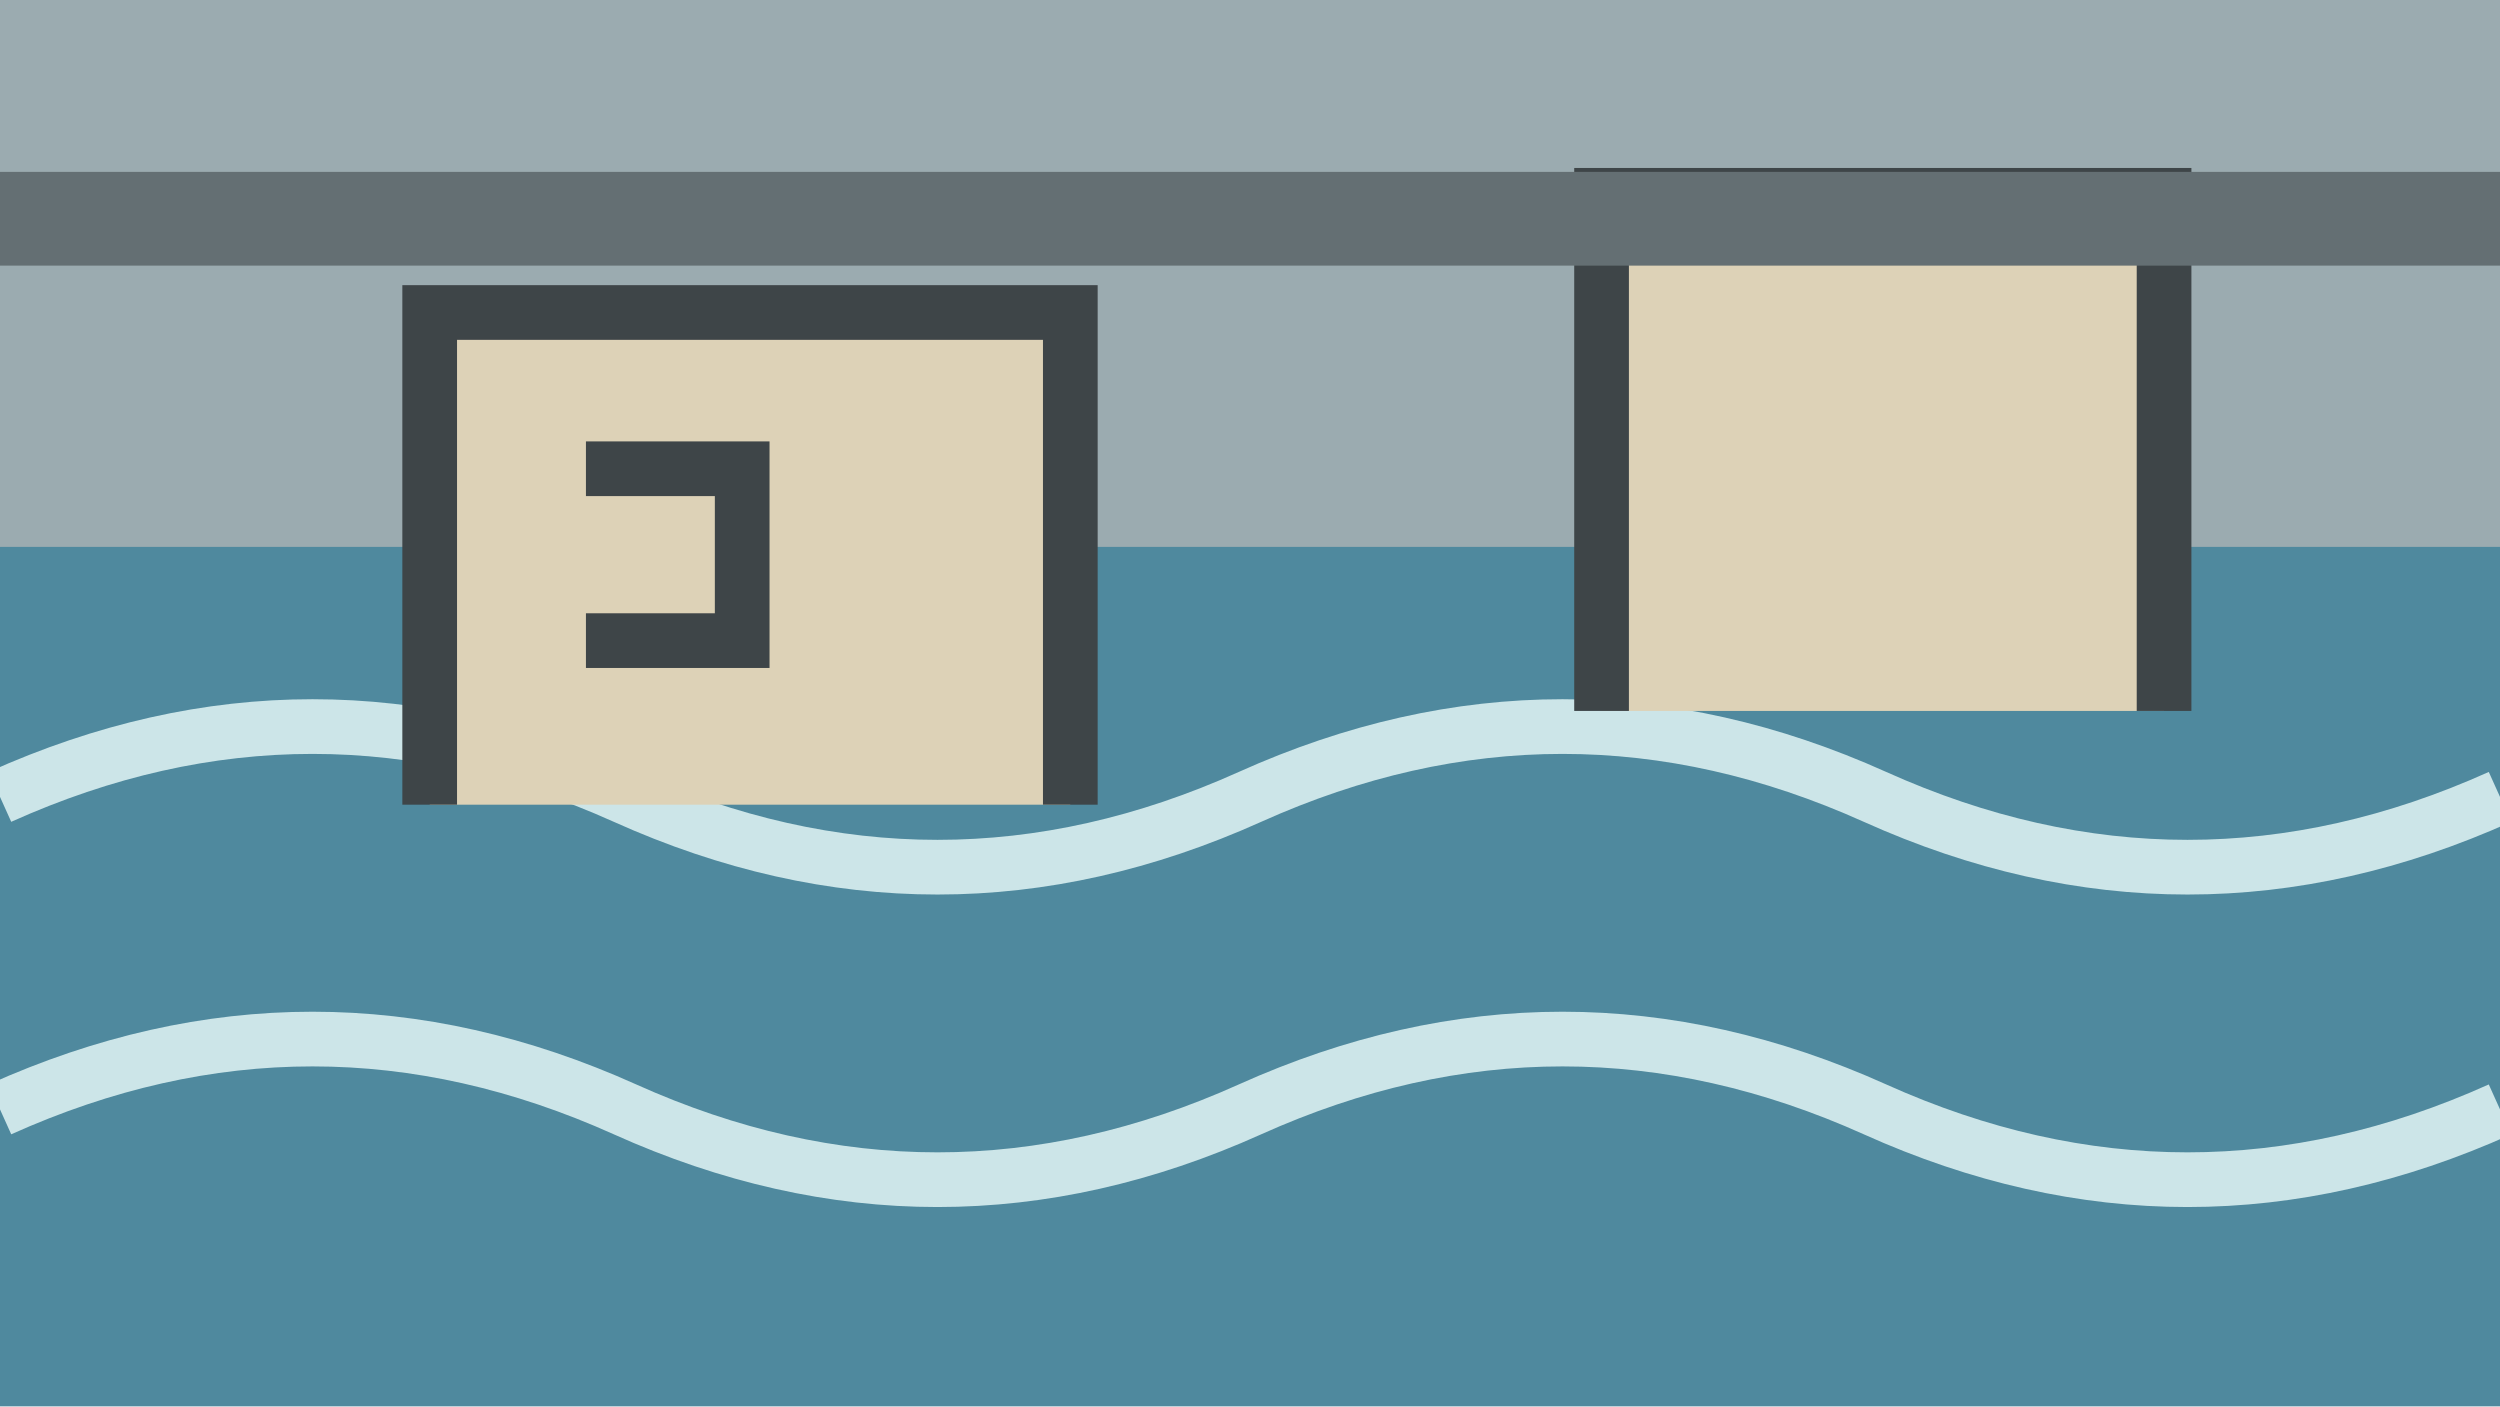
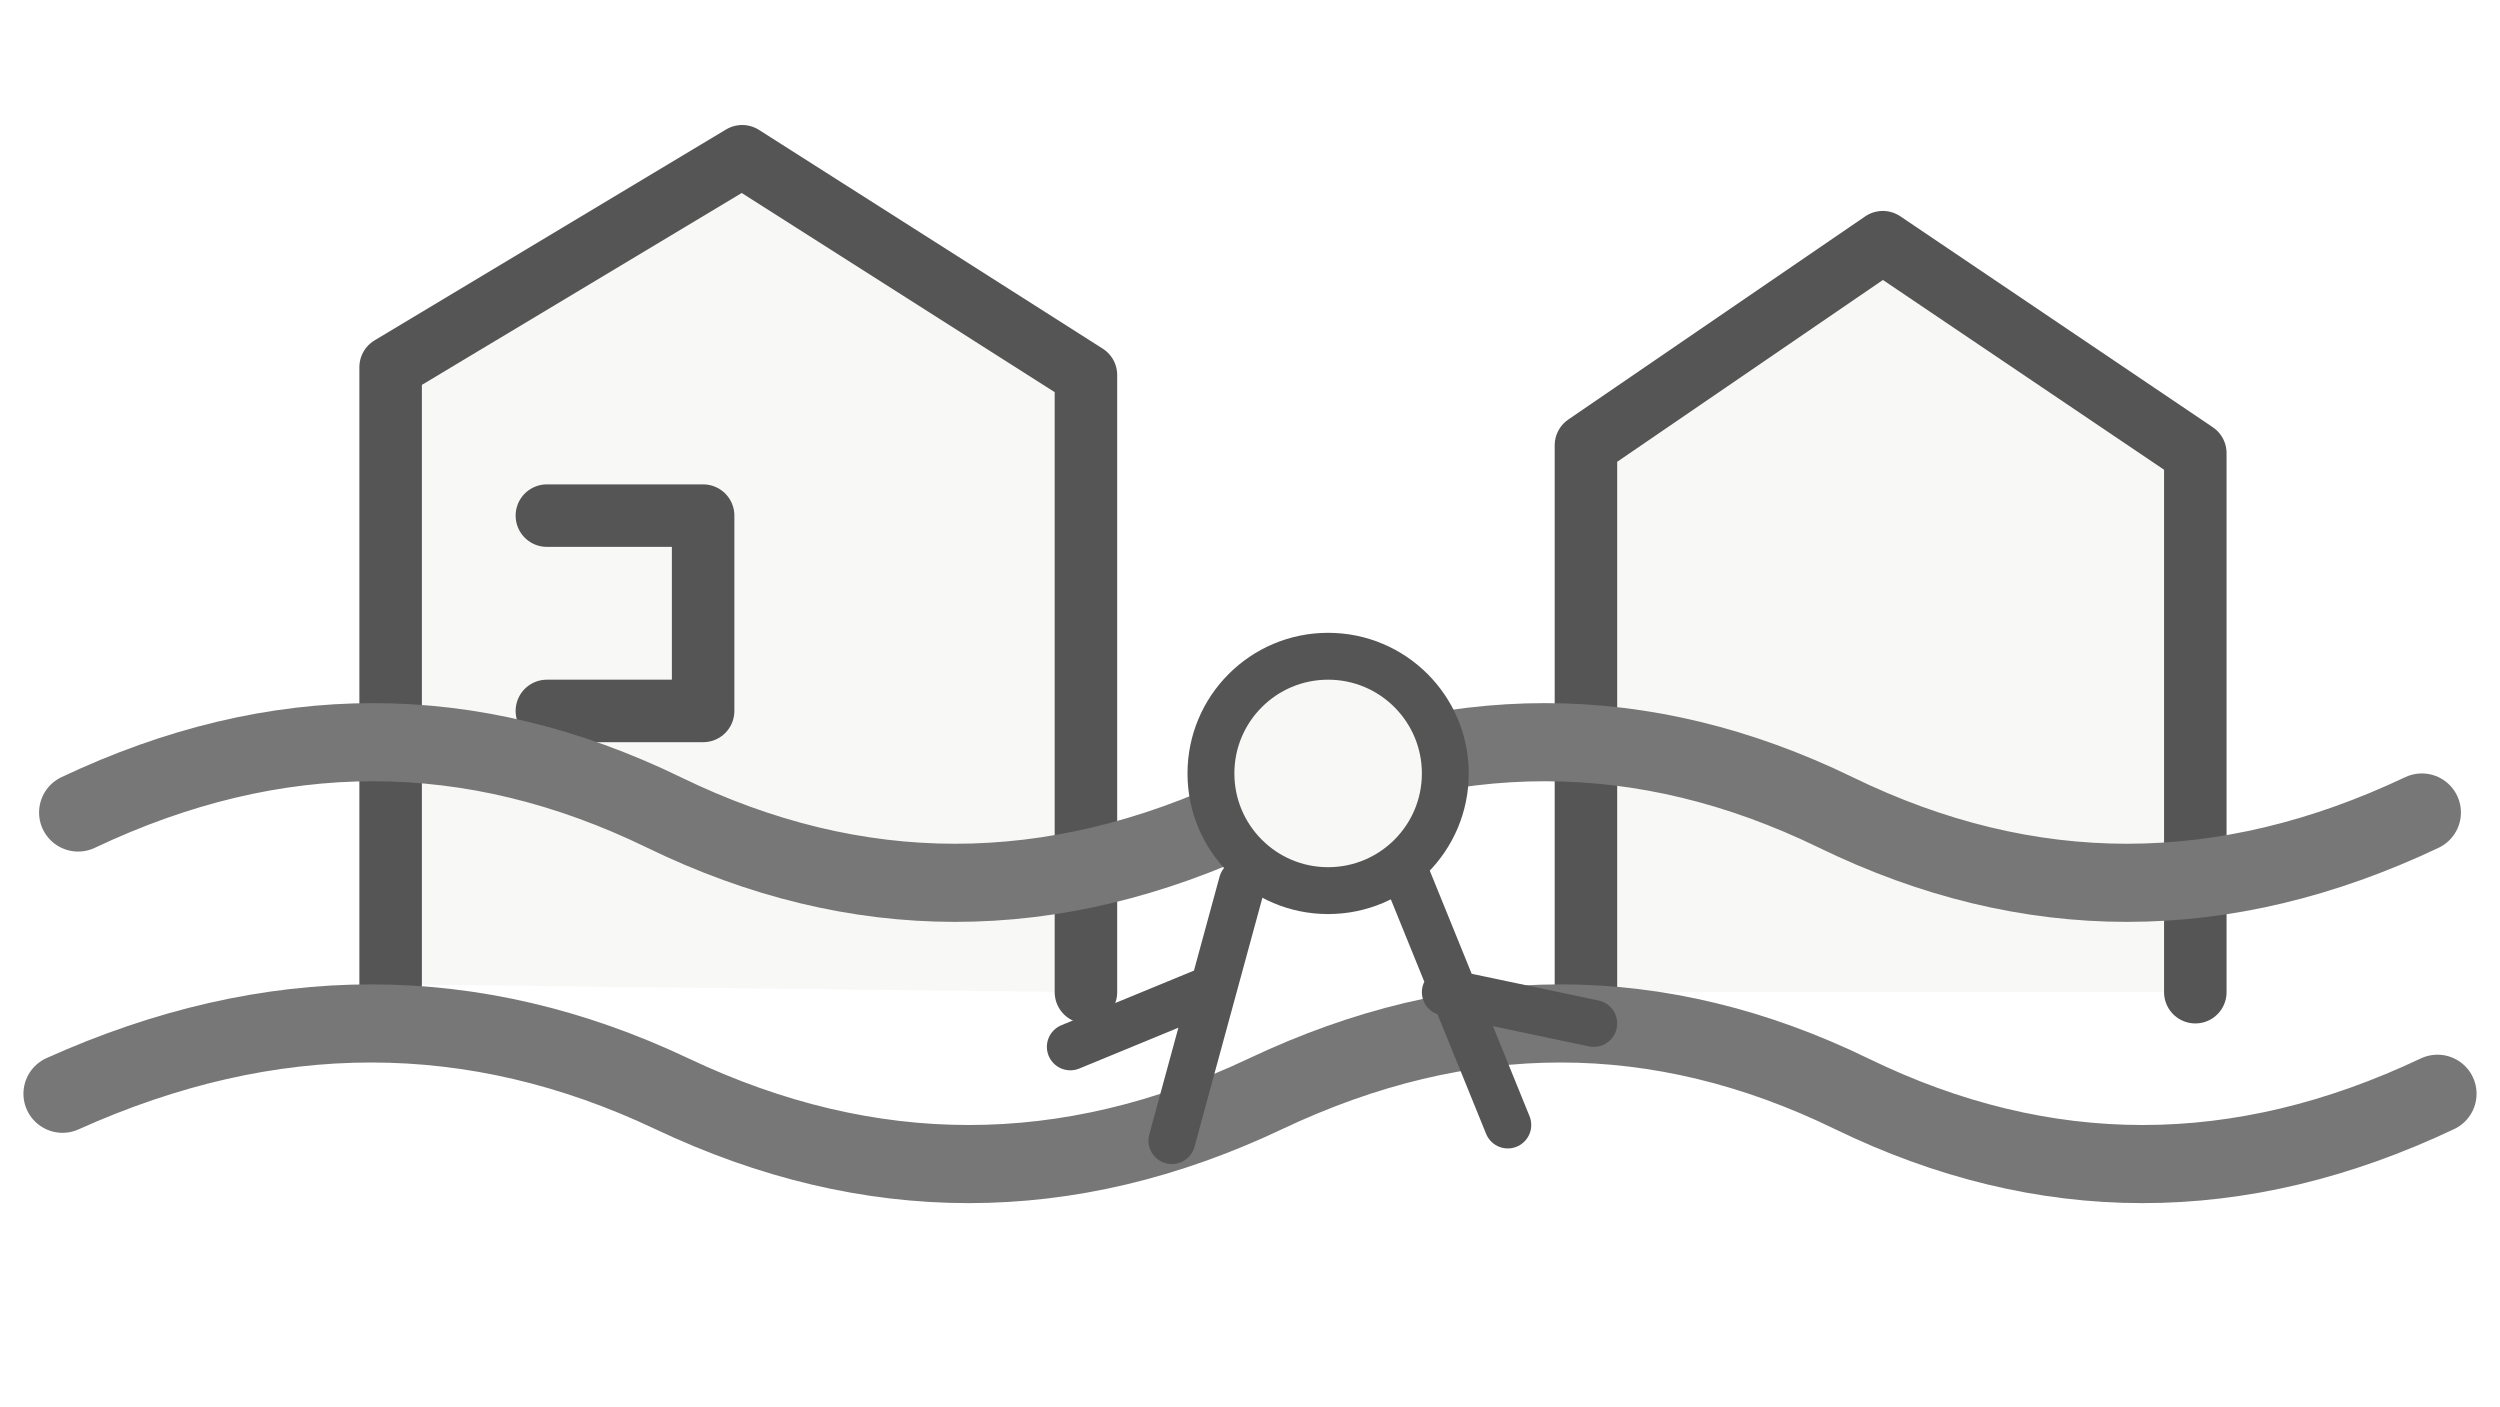
- <svg xmlns="http://www.w3.org/2000/svg" viewBox="0 0 320 180">
-   <rect width="320" height="180" fill="#9babb0" />
-   <rect y="70" width="320" height="110" fill="#4f899e" />
-   <path d="M0 102q40-18 80 0t80 0t80 0t80 0M0 142q40-18 80 0t80 0t80 0t80 0" fill="none" stroke="#cce5e8" stroke-width="7" />
-   <path d="M55 103V40h82v63M75 60h20v22H75M205 91V25h72v66" fill="#ddd2b7" stroke="#3e4548" stroke-width="7" />
-   <path d="M0 28h320" stroke="#646f73" stroke-width="12" />
+ <svg xmlns="http://www.w3.org/2000/svg" width="320" height="180" viewBox="0 0 320 180">
+   <g fill="#f8f8f6" stroke="#555" stroke-width="8" stroke-linecap="round" stroke-linejoin="round">
+     <path d="M50 126V47L95 20L139 48V127M70 66h20v25H70" />
+     <path d="M203 127V57L241 31L281 58V127" />
+   </g>
+   <g fill="none" stroke="#777" stroke-width="10" stroke-linecap="round">
+     <path d="M10 104q38-18 75 0t75 0t75 0t75 0" />
+     <path d="M8 140q40-18 78 0t76 0t75 0t75 0" />
+   </g>
+   <g fill="#f8f8f6" stroke="#555" stroke-width="6">
+     <circle cx="170" cy="99" r="15" />
+     <path d="M159 113l-9 33M180 112l13 32M154 127l-17 7M185 127l19 4" fill="none" stroke-linecap="round" />
+   </g>
</svg>
